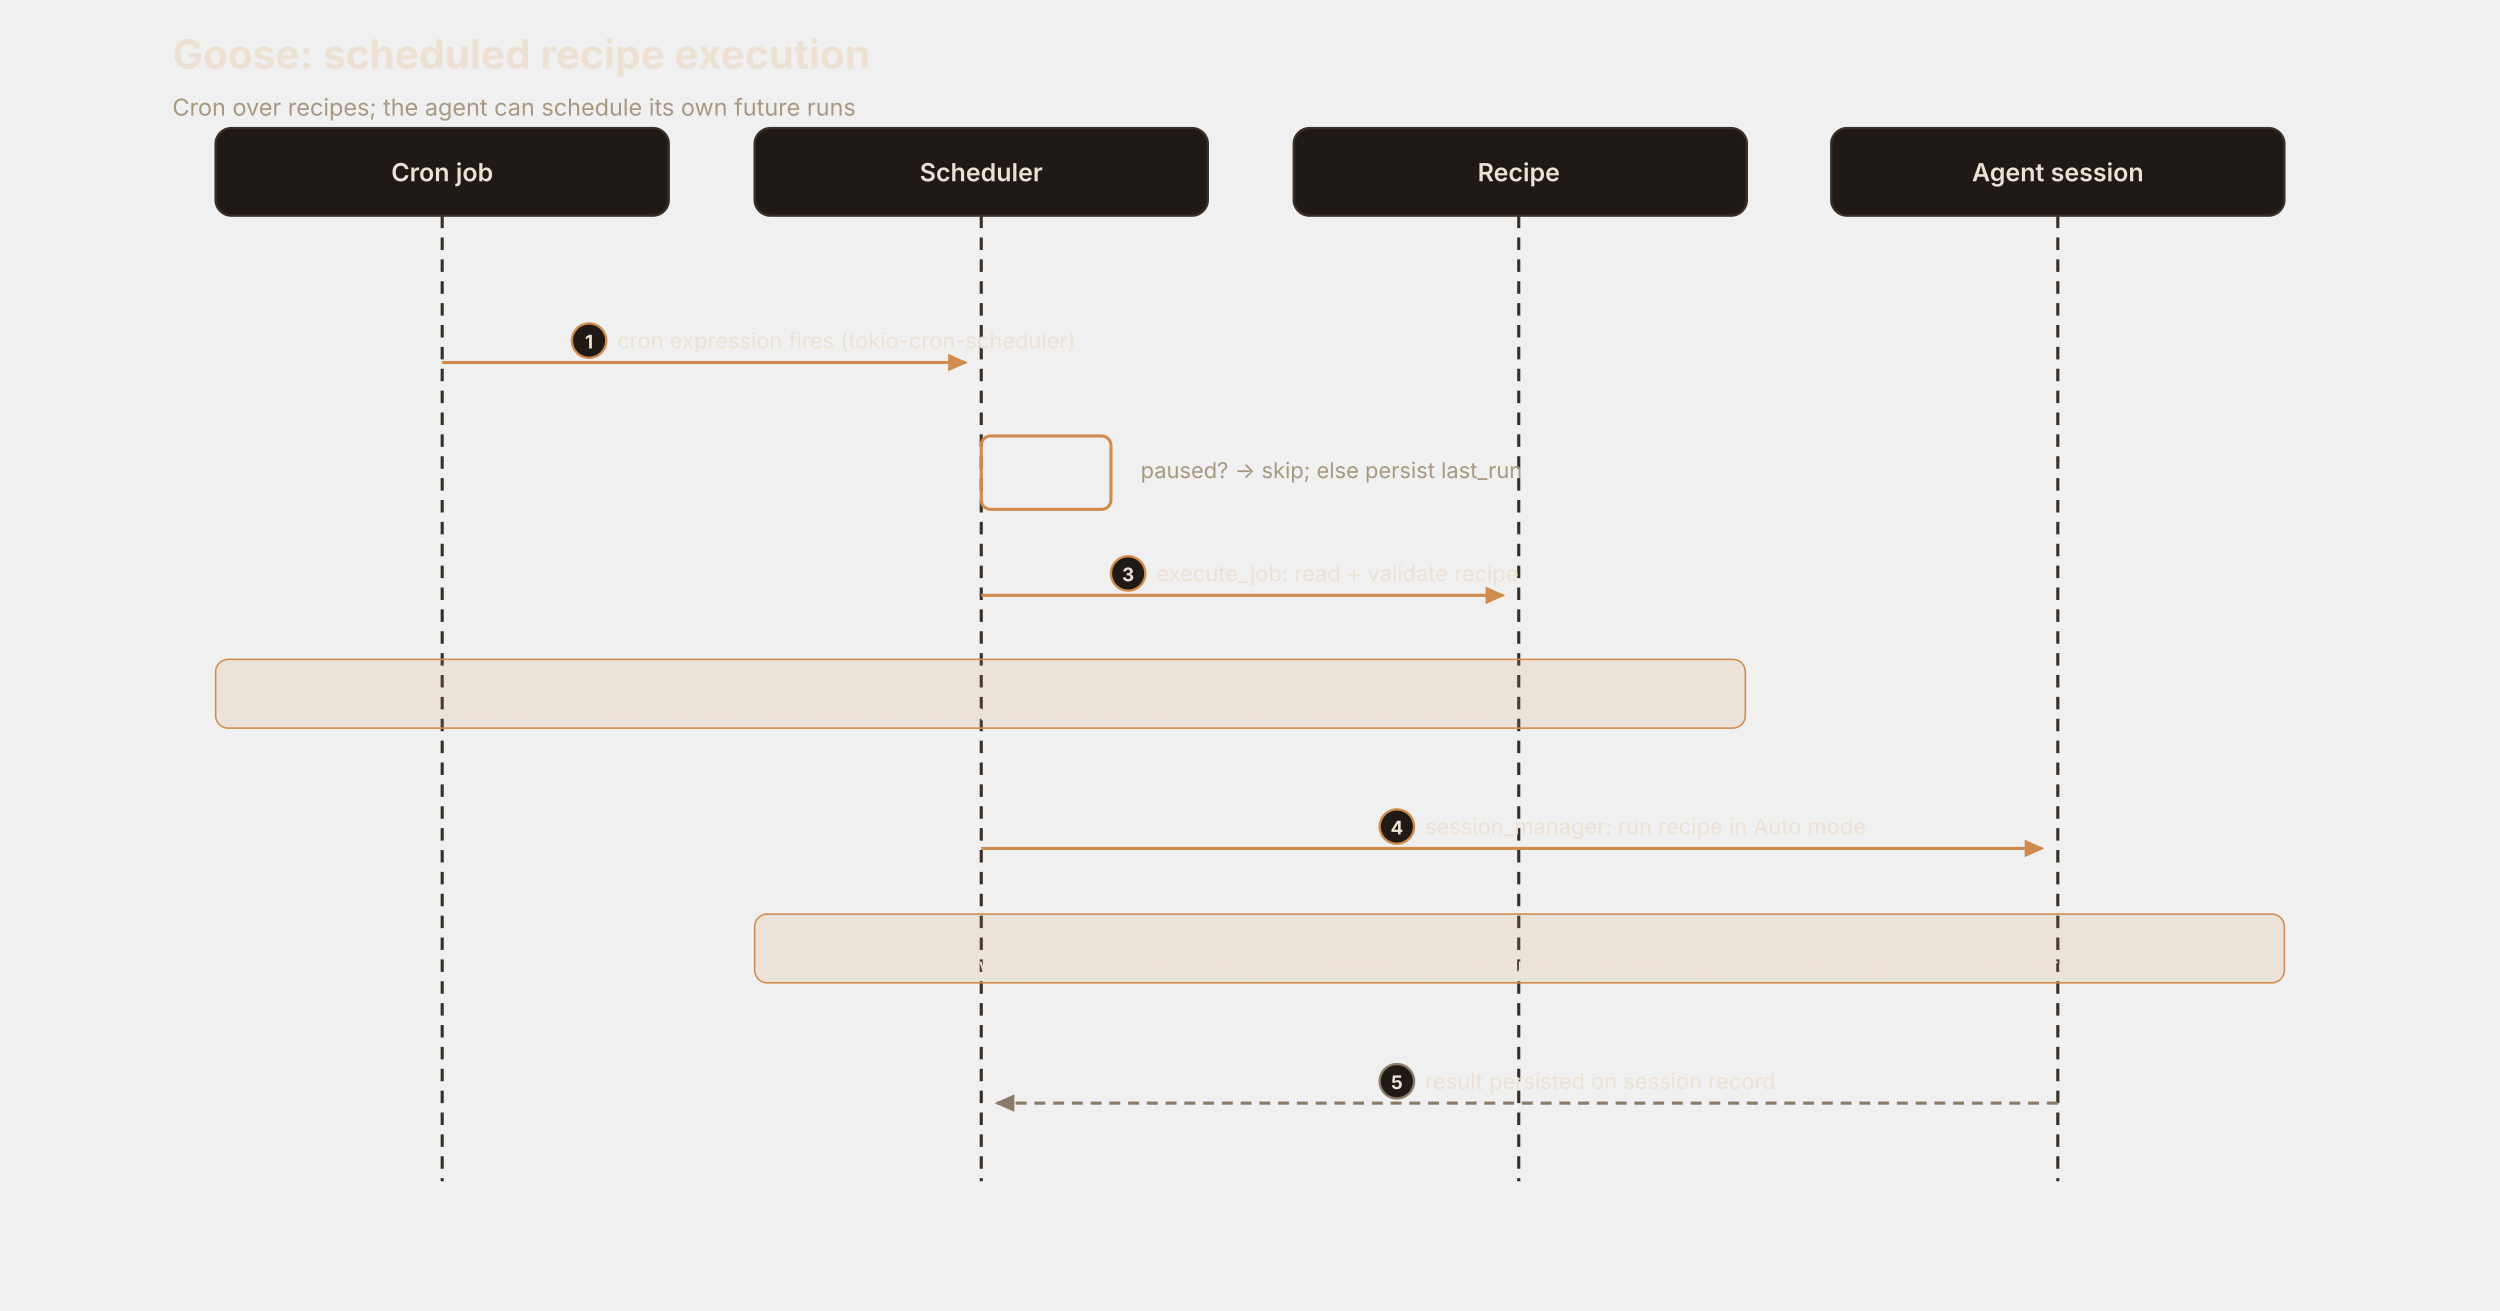
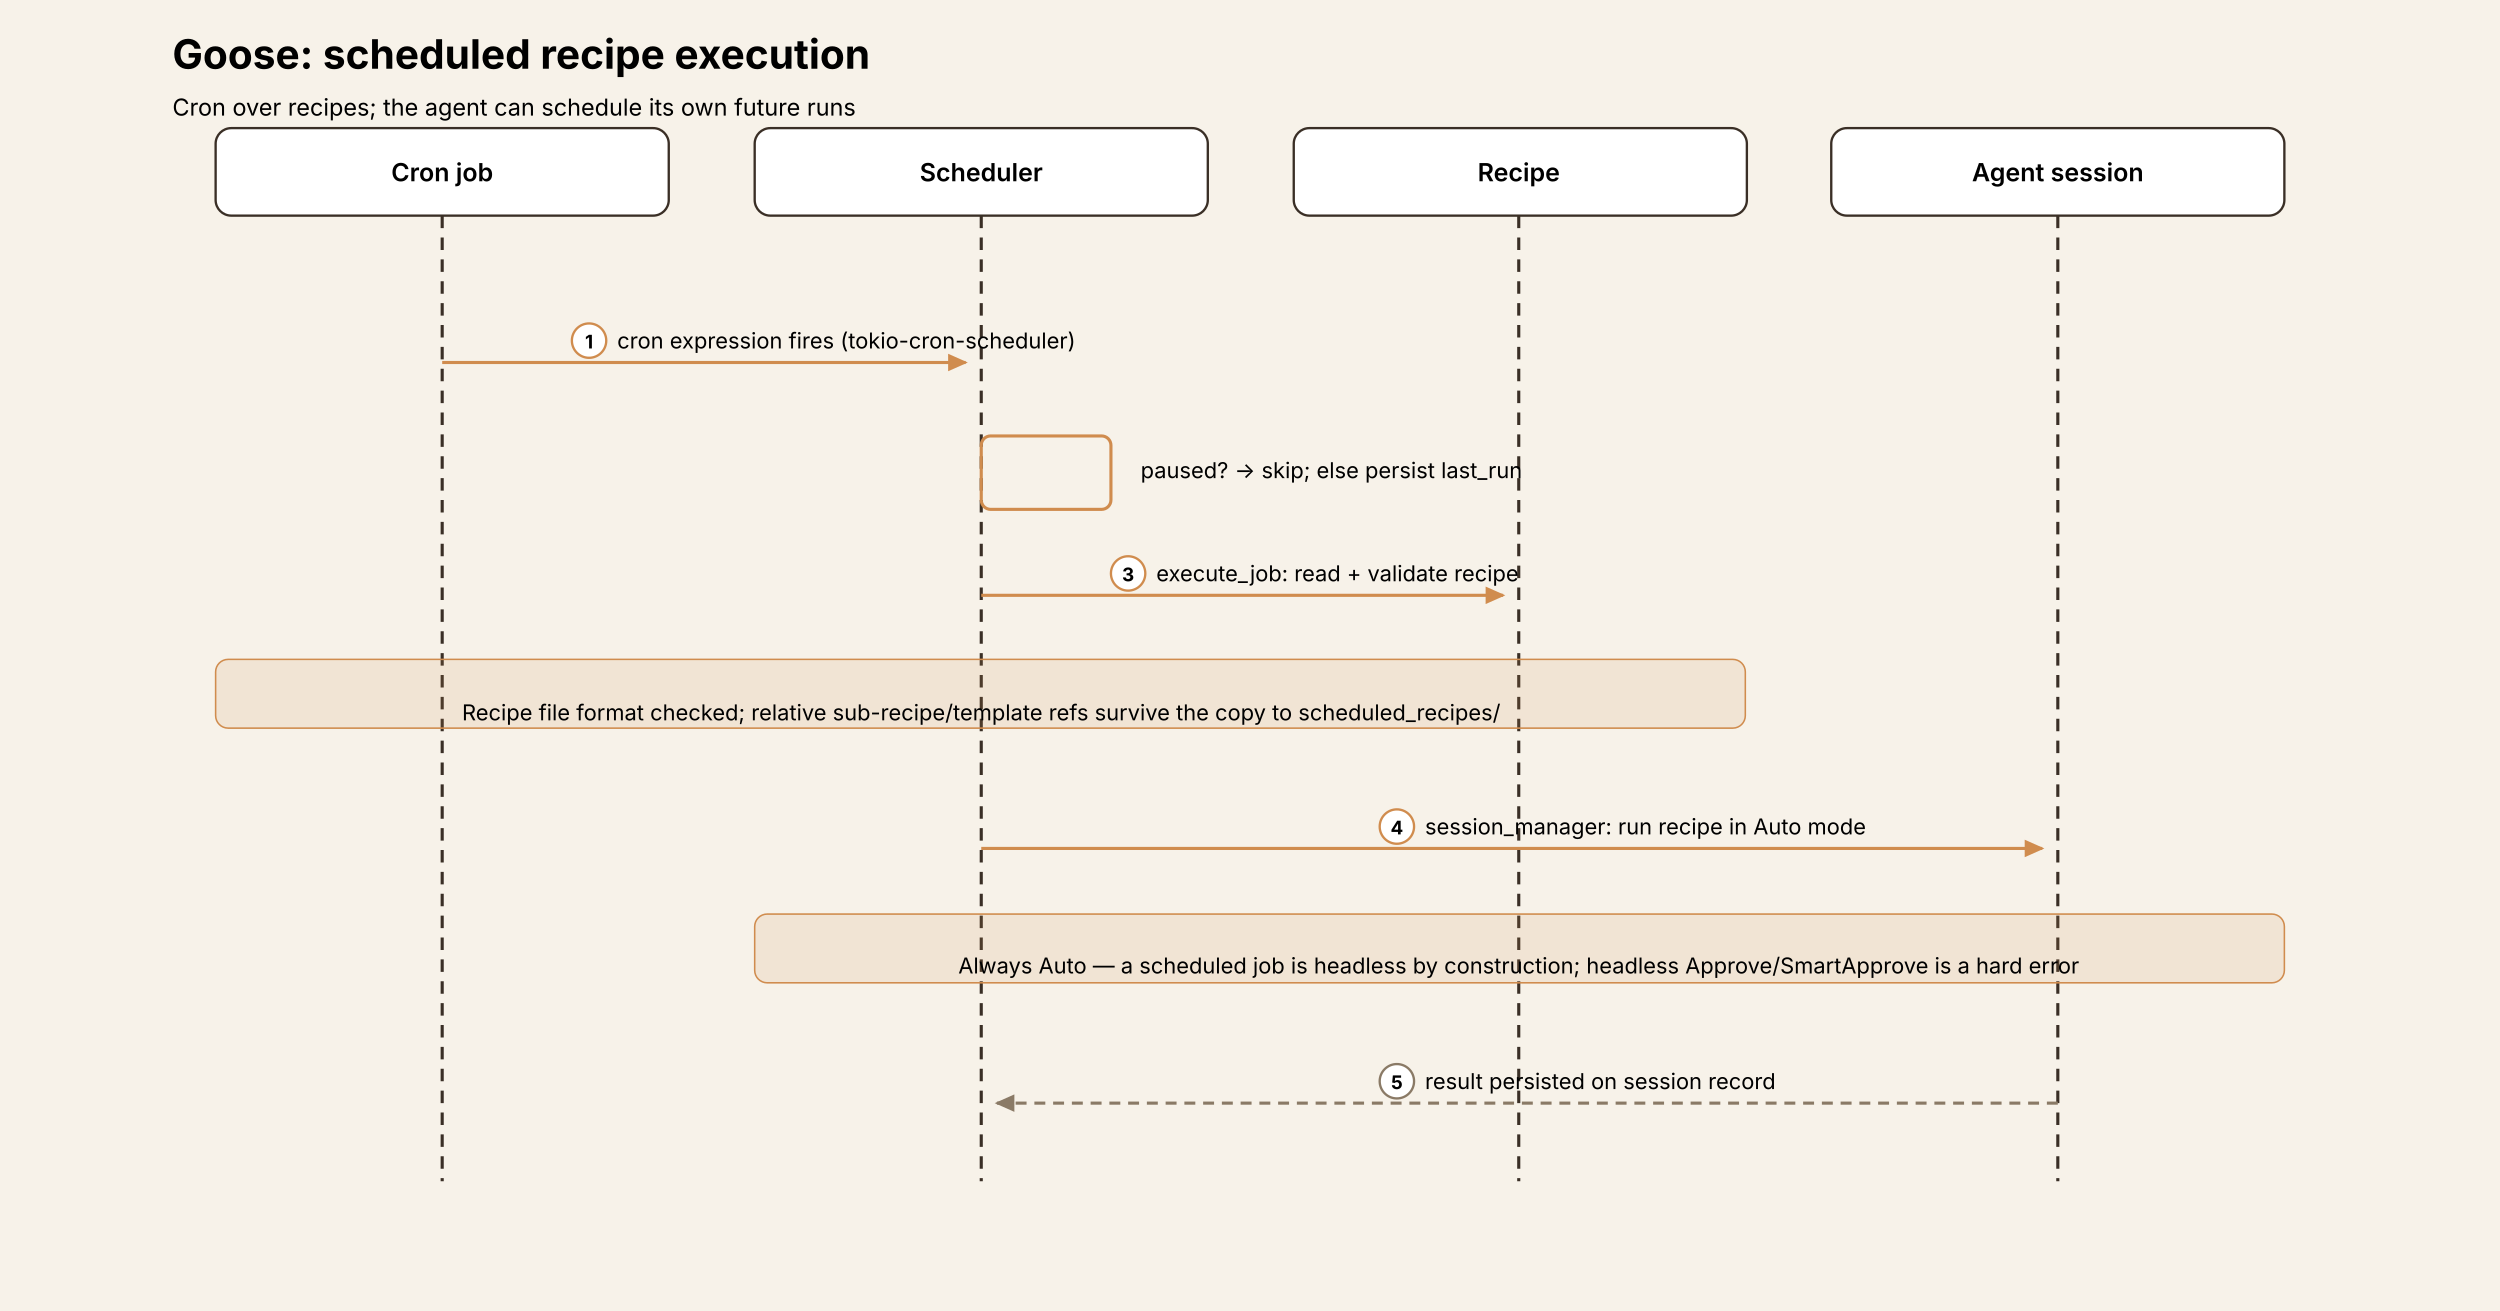
<svg xmlns="http://www.w3.org/2000/svg" viewBox="0 0 1600 839" width="1600" font-family="system-ui, -apple-system, sans-serif">
  <defs>
    <marker id="arrc" viewBox="0 0 10 10" refX="8" refY="5" markerWidth="7" markerHeight="7" orient="auto-start-reverse">
      <path d="M 0 1 L 9 5 L 0 9 z" fill="#d08c4e" />
    </marker>
    <marker id="arrr" viewBox="0 0 10 10" refX="8" refY="5" markerWidth="7" markerHeight="7" orient="auto-start-reverse">
      <path d="M 0 1 L 9 5 L 0 9 z" fill="#8a7a66" />
    </marker>
  </defs>
-   <text x="110.345" y="44" font-size="26" font-weight="700" fill="#ece1d3">Goose: scheduled recipe execution</text>
-   <text x="110.345" y="74" font-size="15" fill="#a89880">Cron over recipes; the agent can schedule its own future runs</text>
+   <rect x="0" y="0" width="1600" height="839" fill="#f7f2e9" />
+   <text x="110.345" y="44" font-size="26" font-weight="700" fill="#000000">Goose: scheduled recipe execution</text>
+   <text x="110.345" y="74" font-size="15" fill="#000000">Cron over recipes; the agent can schedule its own future runs</text>
  <line x1="283" y1="110" x2="283" y2="756" stroke="#3a2f26" stroke-width="2" stroke-dasharray="8 6" />
-   <rect x="138" y="82" width="290" height="56" rx="10" fill="#1f1a15" stroke="#3a2f26" stroke-width="1.5" />
-   <text x="283" y="116" text-anchor="middle" font-size="16" font-weight="600" fill="#ece1d3">Cron job</text>
+   <rect x="138" y="82" width="290" height="56" rx="10" fill="#ffffff" stroke="#3a2f26" stroke-width="1.5" />
+   <text x="283" y="116" text-anchor="middle" font-size="16" font-weight="600" fill="#000000">Cron job</text>
  <line x1="628" y1="110" x2="628" y2="756" stroke="#3a2f26" stroke-width="2" stroke-dasharray="8 6" />
-   <rect x="483" y="82" width="290" height="56" rx="10" fill="#1f1a15" stroke="#3a2f26" stroke-width="1.5" />
-   <text x="628" y="116" text-anchor="middle" font-size="16" font-weight="600" fill="#ece1d3">Scheduler</text>
+   <rect x="483" y="82" width="290" height="56" rx="10" fill="#ffffff" stroke="#3a2f26" stroke-width="1.5" />
+   <text x="628" y="116" text-anchor="middle" font-size="16" font-weight="600" fill="#000000">Scheduler</text>
  <line x1="972" y1="110" x2="972" y2="756" stroke="#3a2f26" stroke-width="2" stroke-dasharray="8 6" />
-   <rect x="828" y="82" width="290" height="56" rx="10" fill="#1f1a15" stroke="#3a2f26" stroke-width="1.5" />
-   <text x="972" y="116" text-anchor="middle" font-size="16" font-weight="600" fill="#ece1d3">Recipe</text>
+   <rect x="828" y="82" width="290" height="56" rx="10" fill="#ffffff" stroke="#3a2f26" stroke-width="1.5" />
+   <text x="972" y="116" text-anchor="middle" font-size="16" font-weight="600" fill="#000000">Recipe</text>
  <line x1="1317" y1="110" x2="1317" y2="756" stroke="#3a2f26" stroke-width="2" stroke-dasharray="8 6" />
-   <rect x="1172" y="82" width="290" height="56" rx="10" fill="#1f1a15" stroke="#3a2f26" stroke-width="1.5" />
-   <text x="1317" y="116" text-anchor="middle" font-size="16" font-weight="600" fill="#ece1d3">Agent session</text>
+   <rect x="1172" y="82" width="290" height="56" rx="10" fill="#ffffff" stroke="#3a2f26" stroke-width="1.5" />
+   <text x="1317" y="116" text-anchor="middle" font-size="16" font-weight="600" fill="#000000">Agent session</text>
  <line x1="283" y1="232" x2="618" y2="232" stroke="#d08c4e" stroke-width="2" marker-end="url(#arrc)" />
-   <circle cx="377" cy="218" r="11" fill="#1f1a15" stroke="#d08c4e" stroke-width="1.5" />
-   <text x="377" y="223" text-anchor="middle" font-size="12" font-weight="700" fill="#ece1d3">1</text>
-   <text x="395" y="223" font-size="14" fill="#ece1d3">cron expression fires (tokio-cron-scheduler)</text>
+   <circle cx="377" cy="218" r="11" fill="#ffffff" stroke="#d08c4e" stroke-width="1.5" />
+   <text x="377" y="223" text-anchor="middle" font-size="12" font-weight="700" fill="#000000">1</text>
+   <text x="395" y="223" font-size="14" fill="#000000">cron expression fires (tokio-cron-scheduler)</text>
  <rect x="628" y="279" width="83" height="47" rx="6" fill="none" stroke="#d08c4e" stroke-width="2" />
-   <text x="730" y="306" font-size="14" fill="#a89880">paused? -&gt; skip; else persist last_run</text>
+   <text x="730" y="306" font-size="14" fill="#000000">paused? -&gt; skip; else persist last_run</text>
  <line x1="628" y1="381" x2="962" y2="381" stroke="#d08c4e" stroke-width="2" marker-end="url(#arrc)" />
-   <circle cx="722" cy="367" r="11" fill="#1f1a15" stroke="#d08c4e" stroke-width="1.5" />
-   <text x="722" y="372" text-anchor="middle" font-size="12" font-weight="700" fill="#ece1d3">3</text>
-   <text x="740" y="372" font-size="14" fill="#ece1d3">execute_job: read + validate recipe</text>
+   <circle cx="722" cy="367" r="11" fill="#ffffff" stroke="#d08c4e" stroke-width="1.5" />
+   <text x="722" y="372" text-anchor="middle" font-size="12" font-weight="700" fill="#000000">3</text>
+   <text x="740" y="372" font-size="14" fill="#000000">execute_job: read + validate recipe</text>
  <rect x="138" y="422" width="979" height="44" rx="8" fill="#d08c4e22" stroke="#d08c4e" stroke-width="1" />
-   <text x="628" y="461" text-anchor="middle" font-size="14" fill="#ece1d3">Recipe file format checked; relative sub-recipe/template refs survive the copy to scheduled_recipes/</text>
+   <text x="628" y="461" text-anchor="middle" font-size="14" fill="#000000">Recipe file format checked; relative sub-recipe/template refs survive the copy to scheduled_recipes/</text>
  <line x1="628" y1="543" x2="1307" y2="543" stroke="#d08c4e" stroke-width="2" marker-end="url(#arrc)" />
-   <circle cx="894" cy="529" r="11" fill="#1f1a15" stroke="#d08c4e" stroke-width="1.5" />
-   <text x="894" y="534" text-anchor="middle" font-size="12" font-weight="700" fill="#ece1d3">4</text>
-   <text x="912" y="534" font-size="14" fill="#ece1d3">session_manager: run recipe in Auto mode</text>
+   <circle cx="894" cy="529" r="11" fill="#ffffff" stroke="#d08c4e" stroke-width="1.5" />
+   <text x="894" y="534" text-anchor="middle" font-size="12" font-weight="700" fill="#000000">4</text>
+   <text x="912" y="534" font-size="14" fill="#000000">session_manager: run recipe in Auto mode</text>
  <rect x="483" y="585" width="979" height="44" rx="8" fill="#d08c4e22" stroke="#d08c4e" stroke-width="1" />
-   <text x="972" y="623" text-anchor="middle" font-size="14" fill="#ece1d3">Always Auto — a scheduled job is headless by construction; headless Approve/SmartApprove is a hard error</text>
+   <text x="972" y="623" text-anchor="middle" font-size="14" fill="#000000">Always Auto — a scheduled job is headless by construction; headless Approve/SmartApprove is a hard error</text>
  <line x1="1317" y1="706" x2="638" y2="706" stroke="#8a7a66" stroke-width="2" stroke-dasharray="7 5" marker-end="url(#arrr)" />
-   <circle cx="894" cy="692" r="11" fill="#1f1a15" stroke="#8a7a66" stroke-width="1.5" />
-   <text x="894" y="697" text-anchor="middle" font-size="12" font-weight="700" fill="#ece1d3">5</text>
-   <text x="912" y="697" font-size="14" fill="#ece1d3">result persisted on session record</text>
+   <circle cx="894" cy="692" r="11" fill="#ffffff" stroke="#8a7a66" stroke-width="1.5" />
+   <text x="894" y="697" text-anchor="middle" font-size="12" font-weight="700" fill="#000000">5</text>
+   <text x="912" y="697" font-size="14" fill="#000000">result persisted on session record</text>
</svg>
